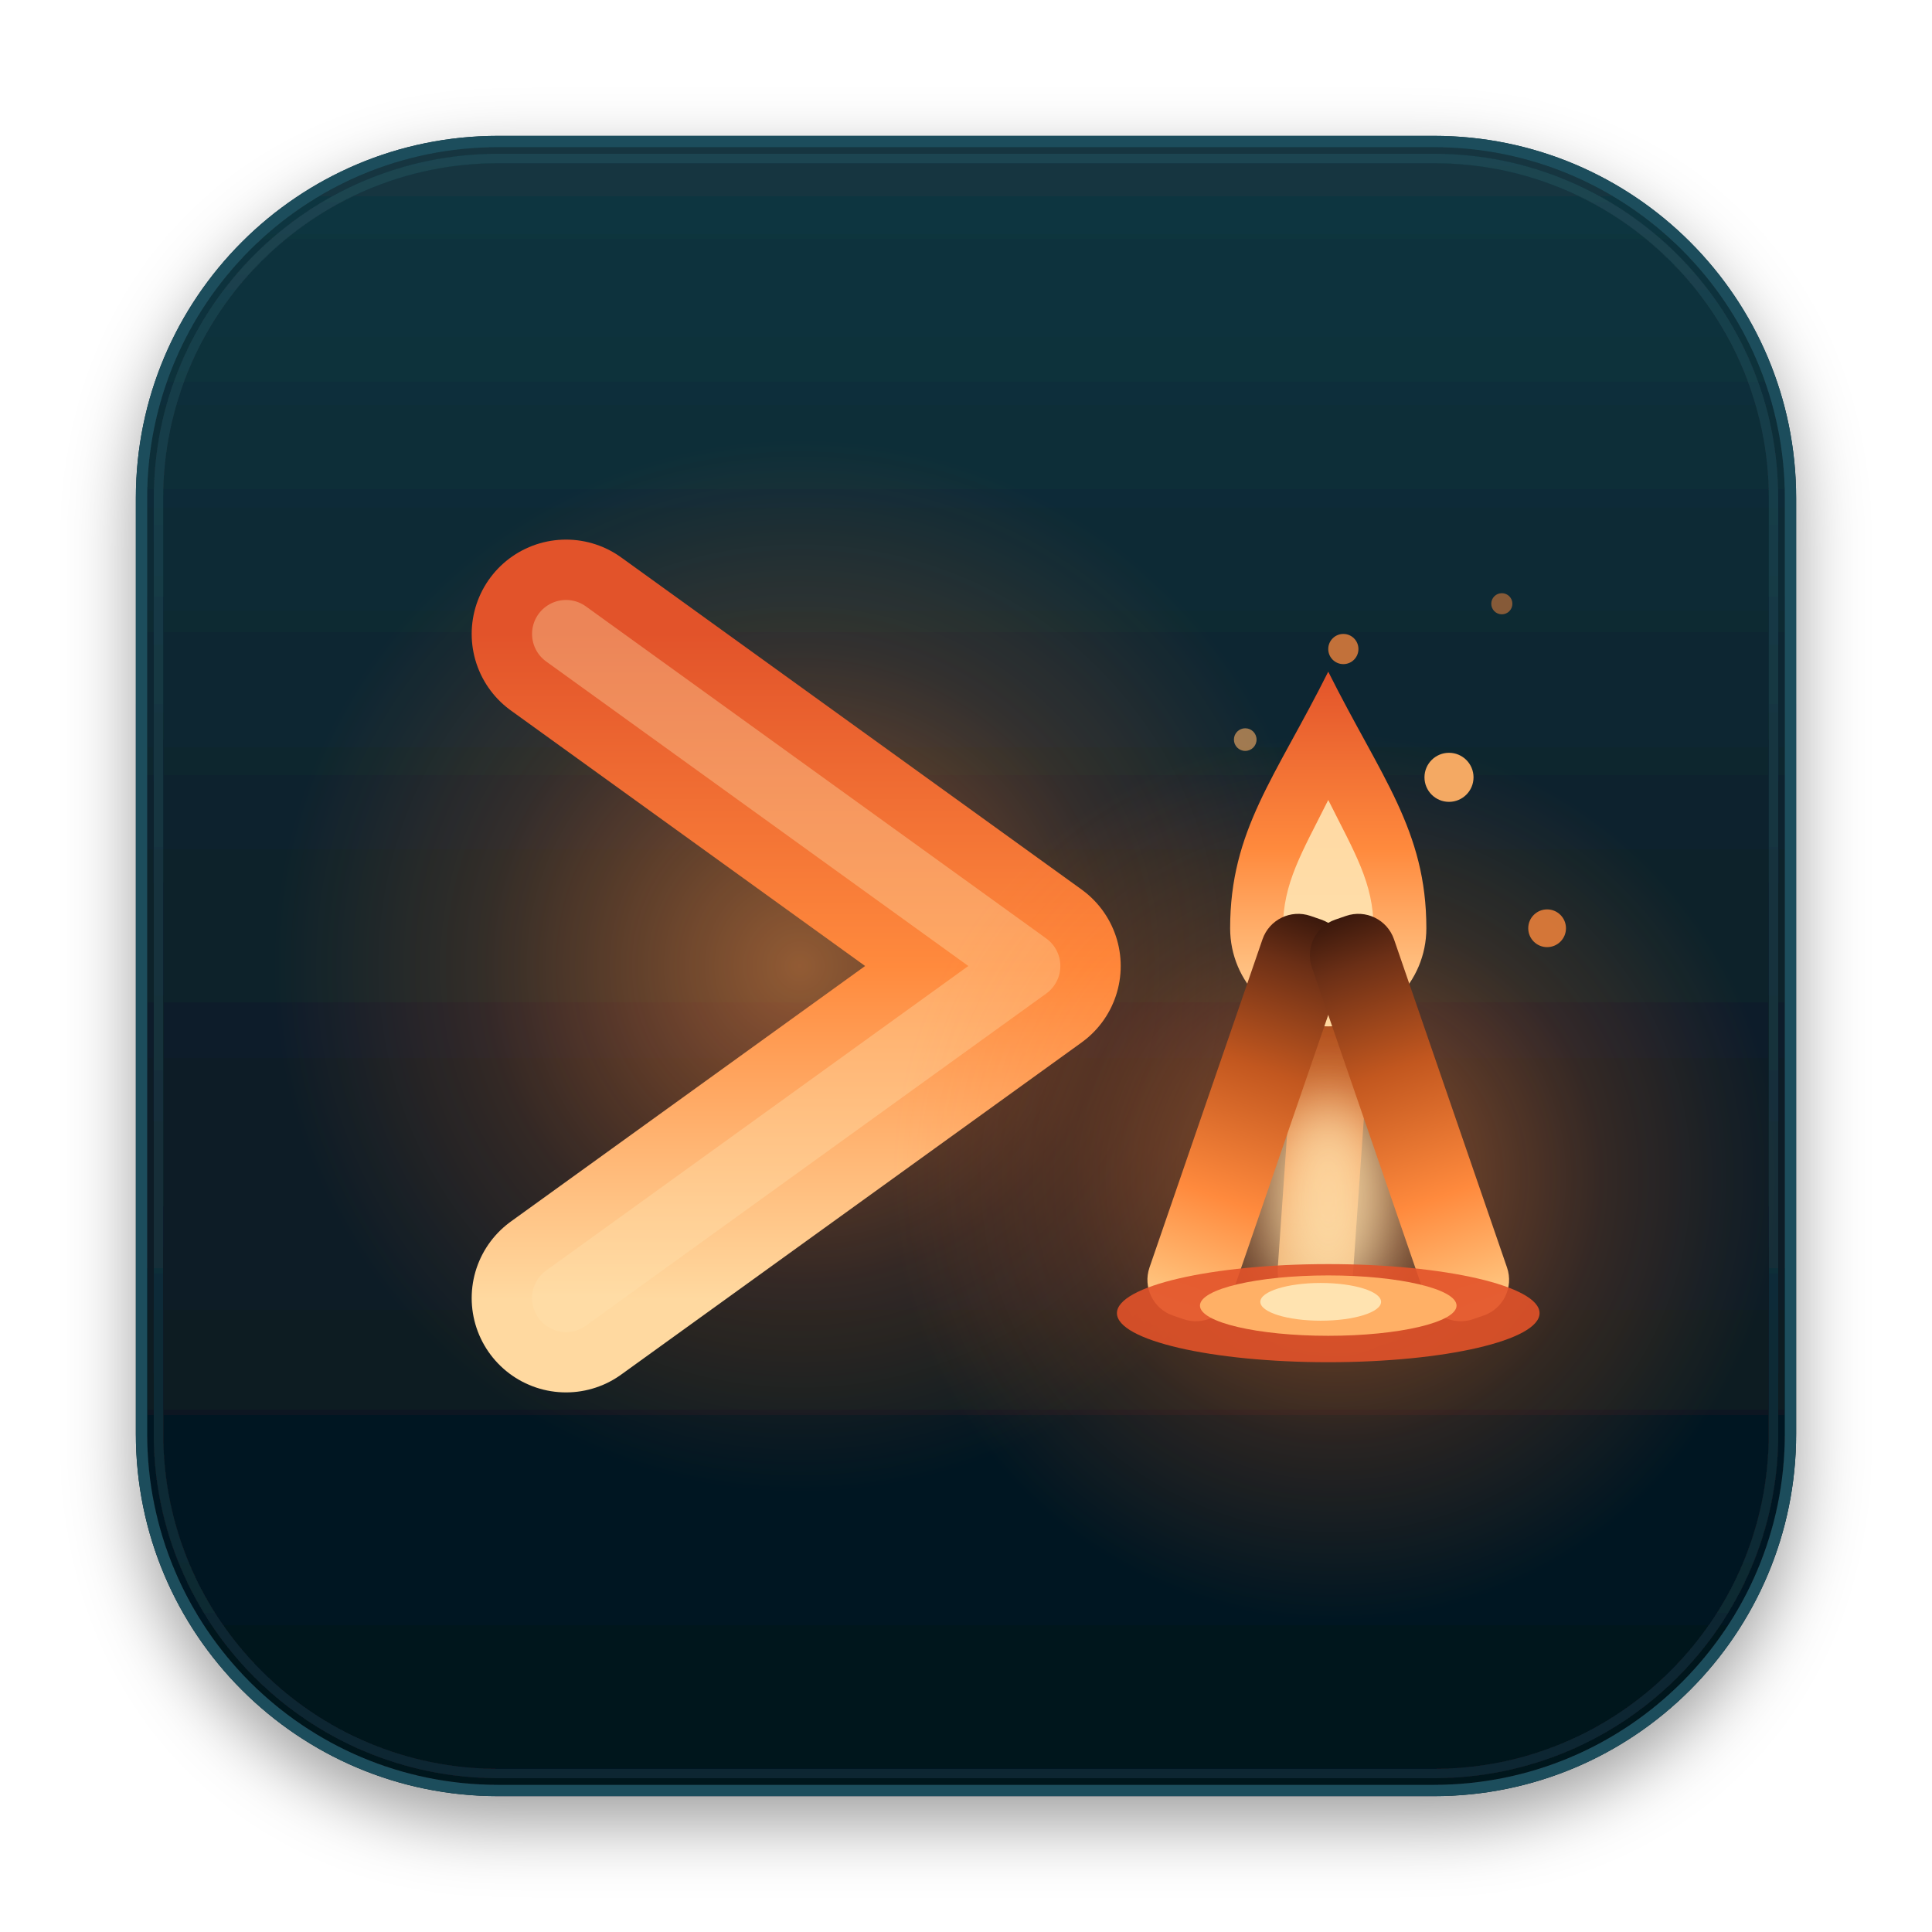
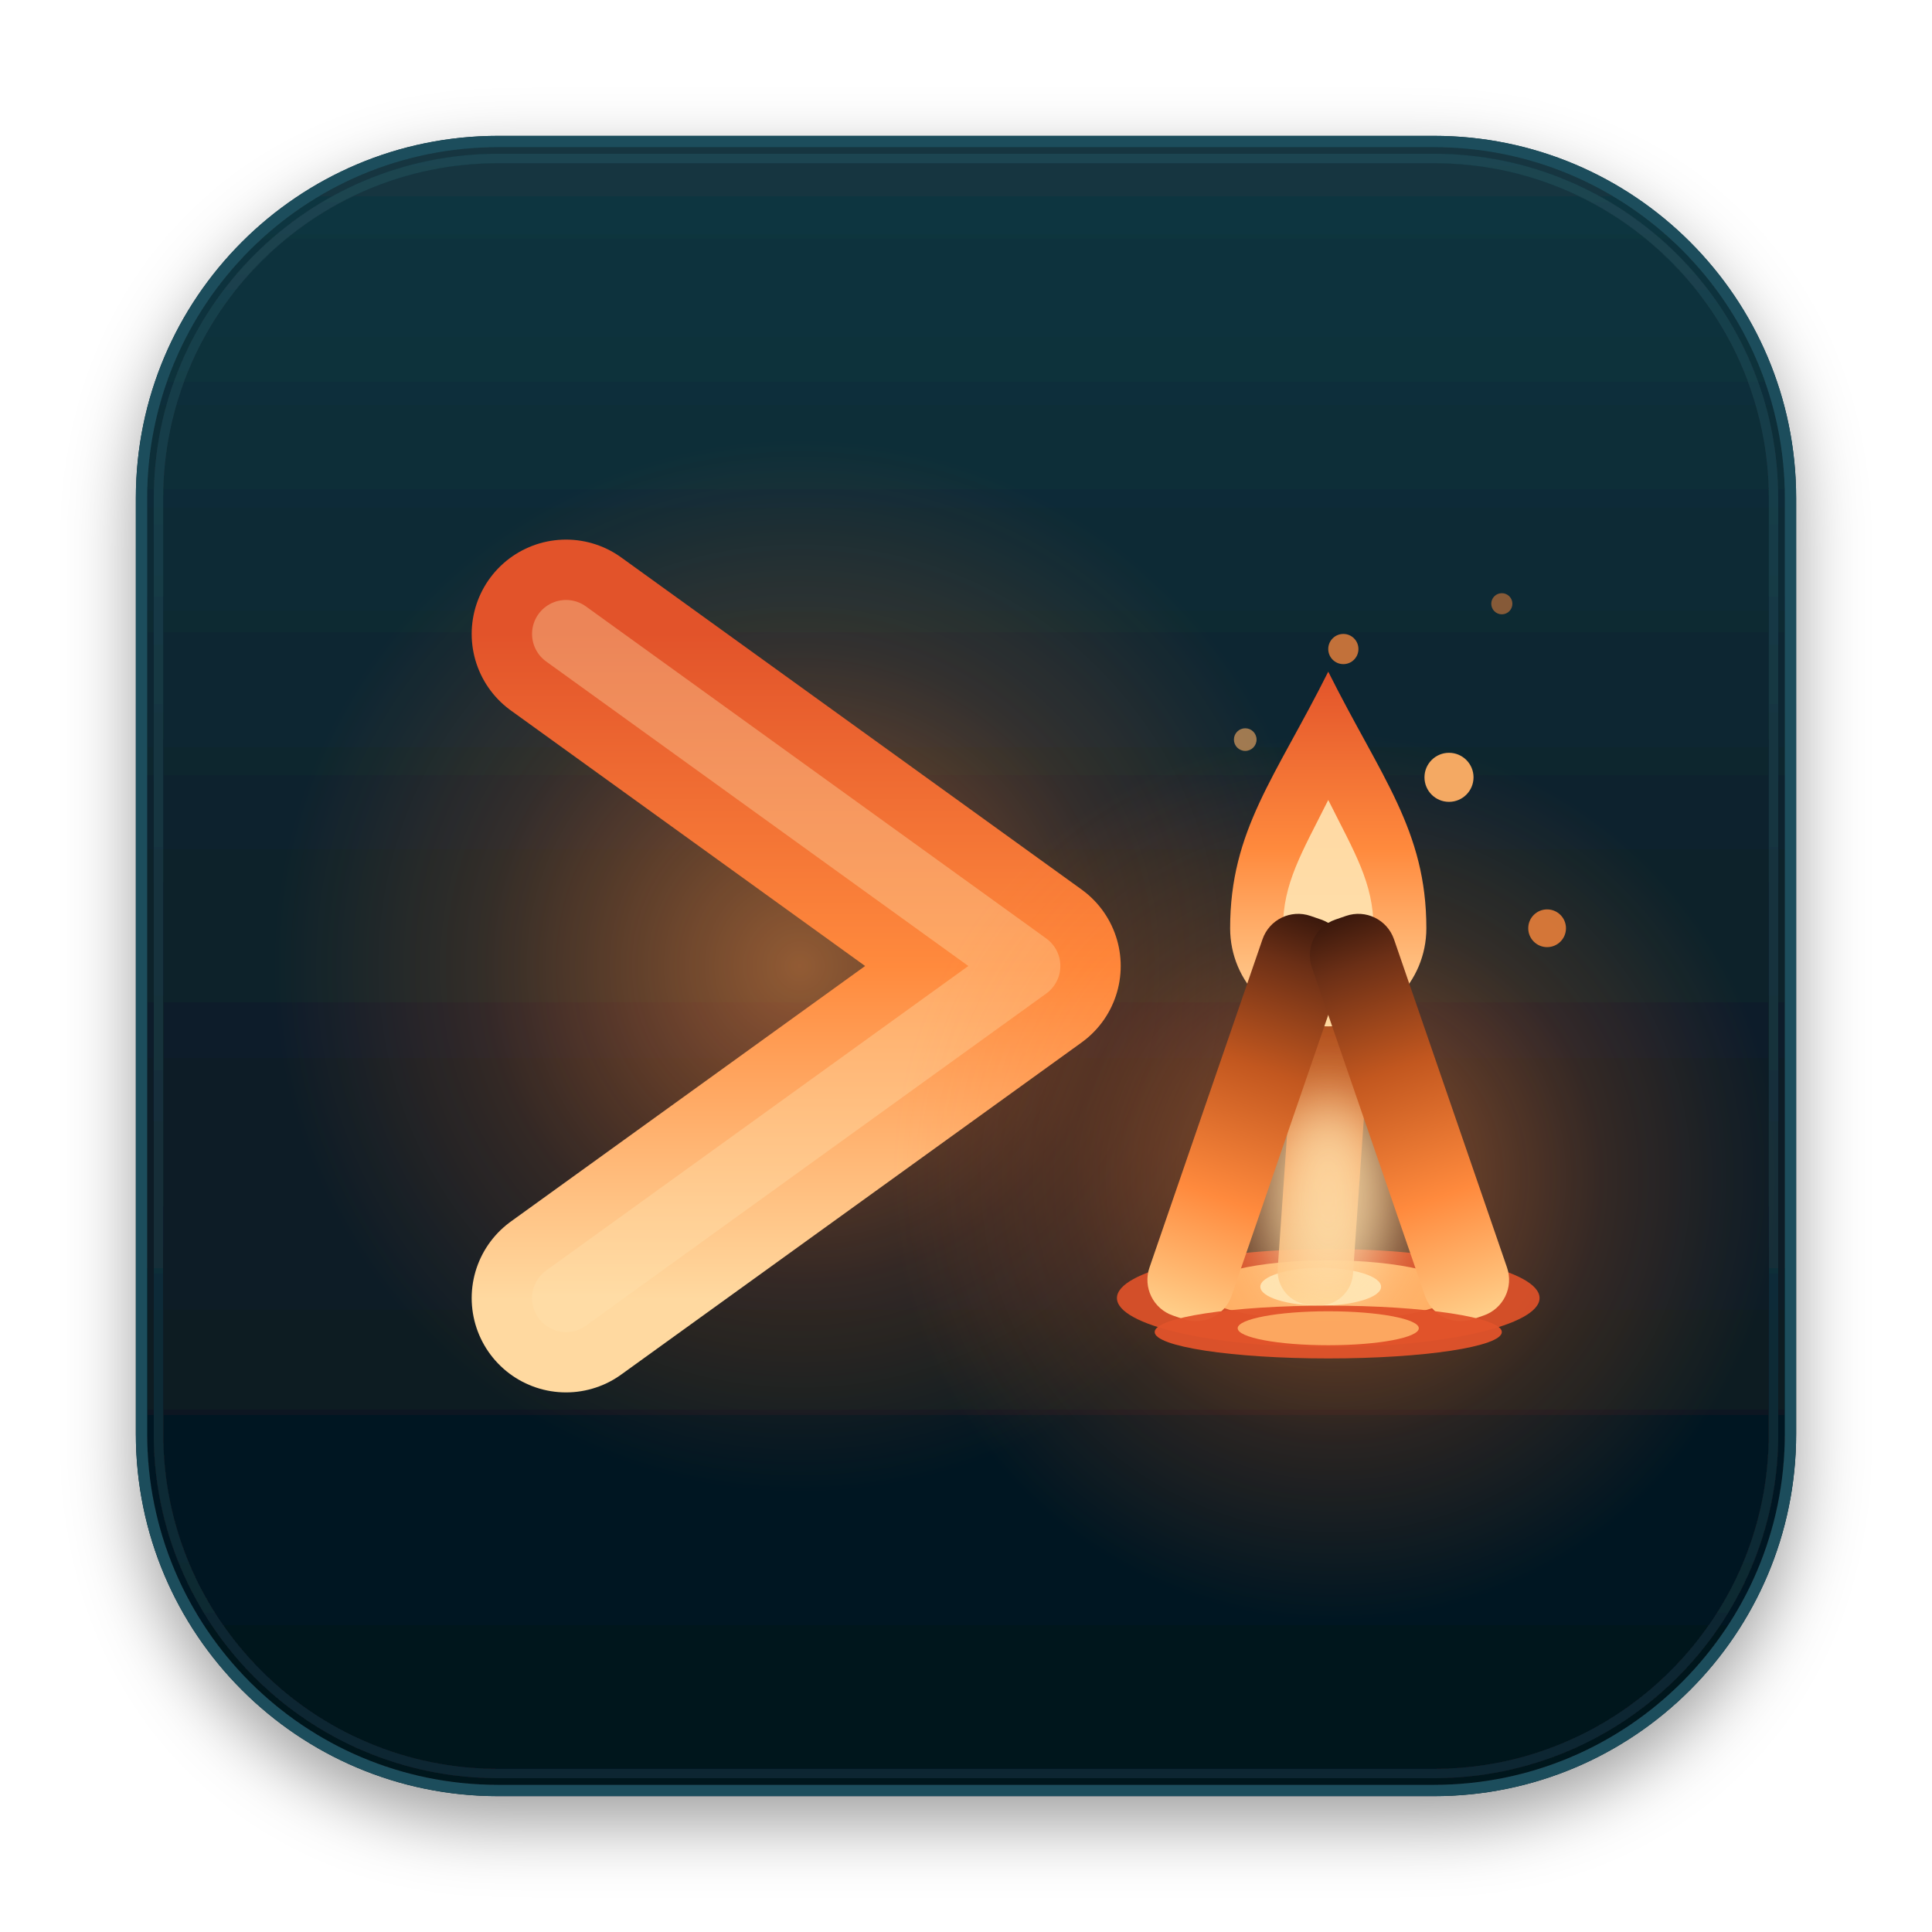
<svg xmlns="http://www.w3.org/2000/svg" viewBox="0 0 512 512" width="512" height="512">
  <defs>
    <linearGradient id="tide" x1="0" y1="0" x2="0" y2="1">
      <stop offset="0%" stop-color="#123641" />
      <stop offset="46%" stop-color="#0a212b" />
      <stop offset="100%" stop-color="#04141d" />
    </linearGradient>
    <linearGradient id="emberup" x1="0" y1="1" x2="0" y2="0">
      <stop offset="0%" stop-color="#ffd9a0" />
      <stop offset="50%" stop-color="#ff8a3d" />
      <stop offset="100%" stop-color="#e2532a" />
    </linearGradient>
    <linearGradient id="wood" x1="0" y1="1" x2="0" y2="0">
      <stop offset="0%" stop-color="#ffcf8a" />
      <stop offset="30%" stop-color="#ff8a3d" />
      <stop offset="62%" stop-color="#c2571f" />
      <stop offset="88%" stop-color="#6b2f16" />
      <stop offset="100%" stop-color="#3a180c" />
    </linearGradient>
    <radialGradient id="heat" cx="50%" cy="50%" r="50%">
      <stop offset="0%" stop-color="#ff8a3d" stop-opacity="0.55" />
      <stop offset="60%" stop-color="#ff6a1f" stop-opacity="0.16" />
      <stop offset="100%" stop-color="#ff6a1f" stop-opacity="0" />
    </radialGradient>
    <filter id="soft" x="-40%" y="-40%" width="180%" height="180%">
      <feGaussianBlur stdDeviation="8" />
    </filter>
    <filter id="drop" x="-20%" y="-20%" width="140%" height="140%">
      <feDropShadow dx="0" dy="7" stdDeviation="9" flood-color="#000000" flood-opacity="0.38" />
    </filter>
  </defs>
  <g filter="url(#drop)">
    <rect x="36" y="36" width="440" height="440" rx="96" fill="url(#tide)" />
    <rect x="37.5" y="37.5" width="437" height="437" rx="94.5" fill="none" stroke="#1f4e5c" stroke-width="3" />
    <rect x="42" y="42" width="428" height="428" rx="90" fill="none" stroke="#6fd0e0" stroke-opacity="0.10" stroke-width="2.5" />
  </g>
  <circle cx="212" cy="256" r="140" fill="url(#heat)" />
  <path d="M150 168 L272 256 L150 344" fill="none" stroke="url(#emberup)" stroke-width="50" stroke-linecap="round" stroke-linejoin="round" />
  <path d="M150 168 L272 256 L150 344" fill="none" stroke="#ffe3b0" stroke-opacity="0.35" stroke-width="18" stroke-linecap="round" stroke-linejoin="round" />
  <circle cx="354" cy="312" r="118" fill="url(#heat)" />
+   <ellipse cx="352" cy="344" rx="56" ry="13" fill="#e2532a" fill-opacity="0.9" />
+   <ellipse cx="352" cy="342" rx="34" ry="8" fill="#ffb066" />
+   <ellipse cx="350" cy="341" rx="16" ry="5" fill="#ffe3b0" />
  <rect x="342" y="230" width="20" height="116" rx="9" fill="url(#wood)" opacity="0.85" transform="rotate(4 352 288)" />
  <path d="M352 178 C338 206 326 220 326 246 A26 26 0 0 0 378 246 C378 220 366 206 352 178 Z" fill="url(#emberup)" />
  <path d="M352 212 C345 226 340 234 340 246 A12 12 0 0 0 364 246 C364 234 359 226 352 212 Z" fill="#ffe3b0" fill-opacity="0.9" />
  <ellipse cx="352" cy="318" rx="16" ry="28" fill="#ffe3b0" fill-opacity="0.85" filter="url(#soft)" />
  <rect x="319" y="240" width="23" height="112" rx="10" fill="url(#wood)" transform="rotate(19 330 296)" />
  <rect x="362" y="240" width="23" height="112" rx="10" fill="url(#wood)" transform="rotate(-19 374 296)" />
-   <ellipse cx="352" cy="348" rx="56" ry="13" fill="#e2532a" fill-opacity="0.9" />
-   <ellipse cx="352" cy="346" rx="34" ry="8" fill="#ffb066" />
-   <ellipse cx="350" cy="345" rx="16" ry="5" fill="#ffe3b0" />
+   <ellipse cx="352" cy="353" rx="46" ry="7" fill="#e2532a" fill-opacity="0.95" />
+   <ellipse cx="352" cy="352" rx="24" ry="4.5" fill="#ffb066" fill-opacity="0.9" />
  <circle cx="384" cy="206" r="6.5" fill="#ffb066" fill-opacity="0.95" />
  <circle cx="356" cy="172" r="4" fill="#ff8a3d" fill-opacity="0.75" />
  <circle cx="410" cy="246" r="5" fill="#ff8a3d" fill-opacity="0.8" />
  <circle cx="330" cy="196" r="3" fill="#ffb066" fill-opacity="0.6" />
  <circle cx="398" cy="160" r="2.8" fill="#ff8a3d" fill-opacity="0.5" />
</svg>
